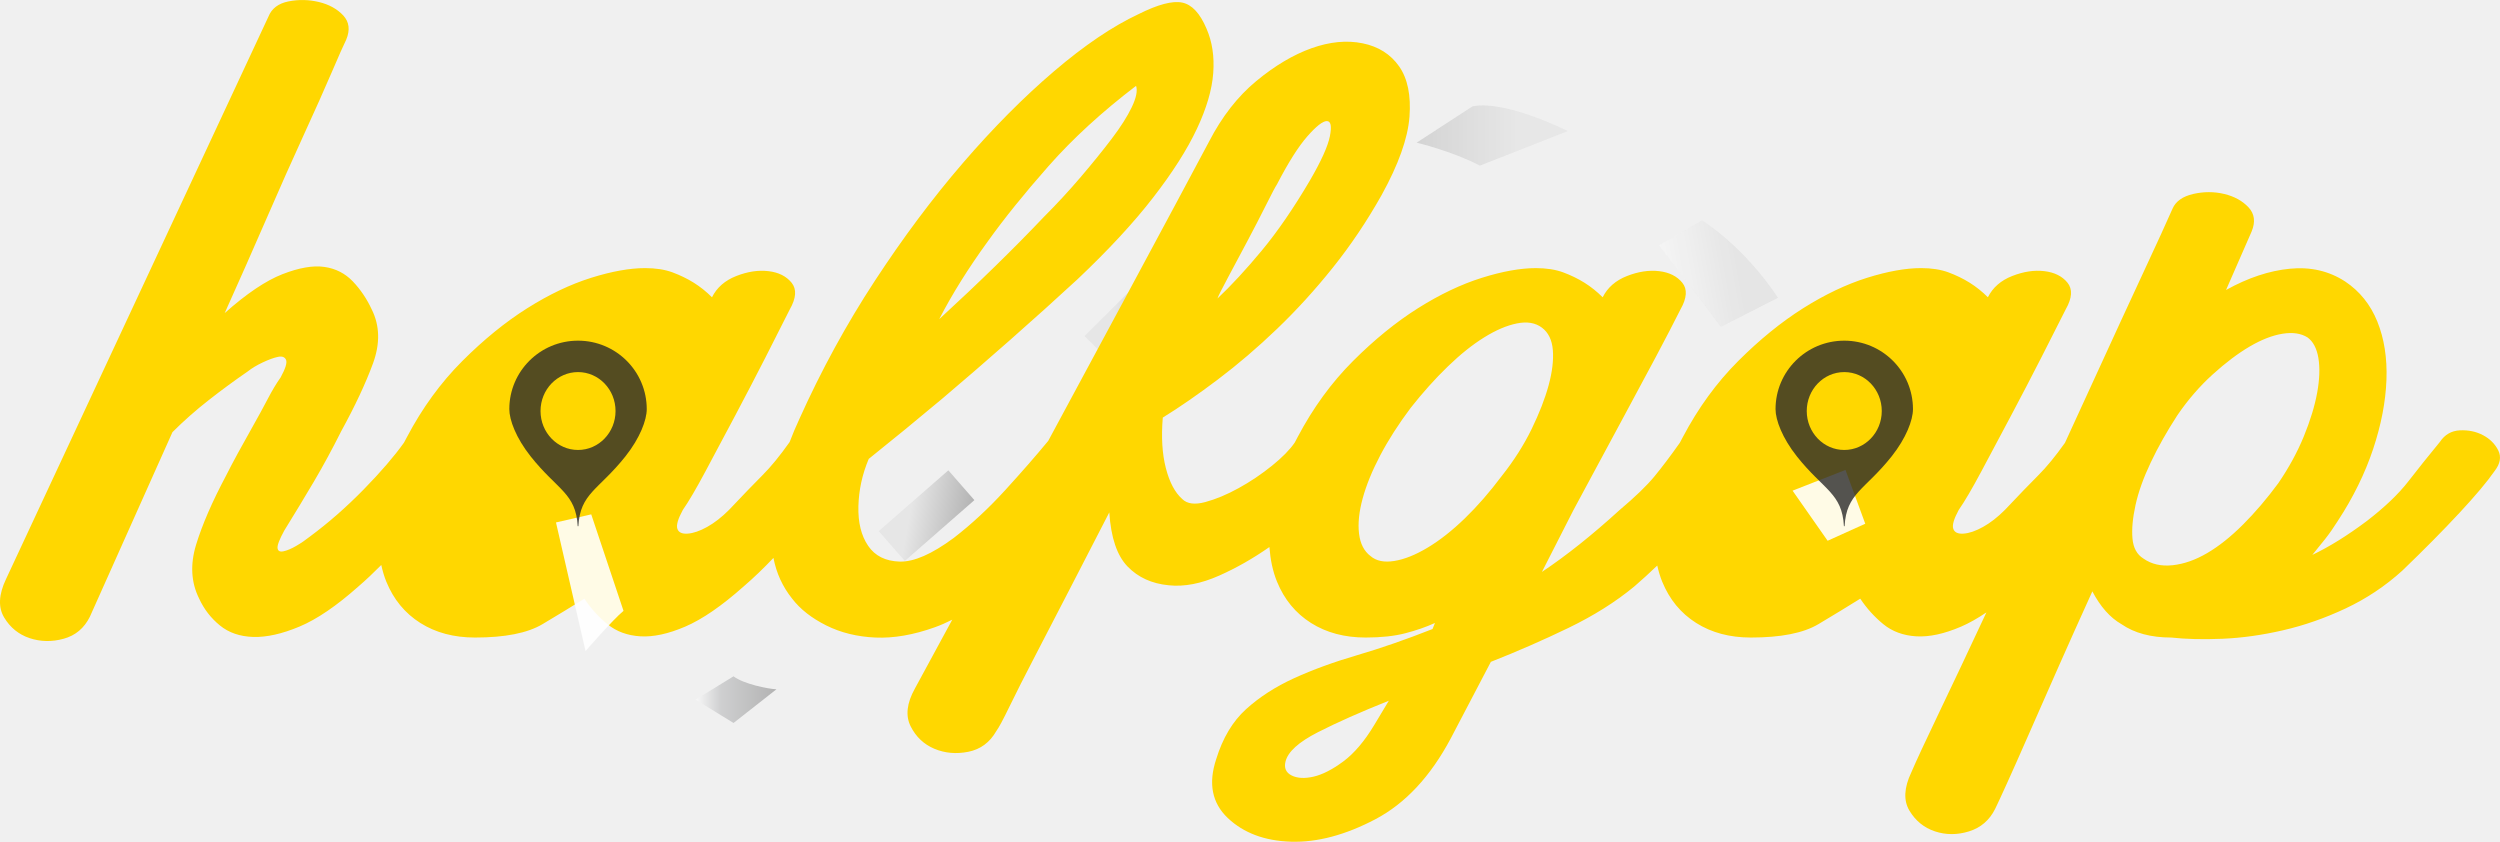
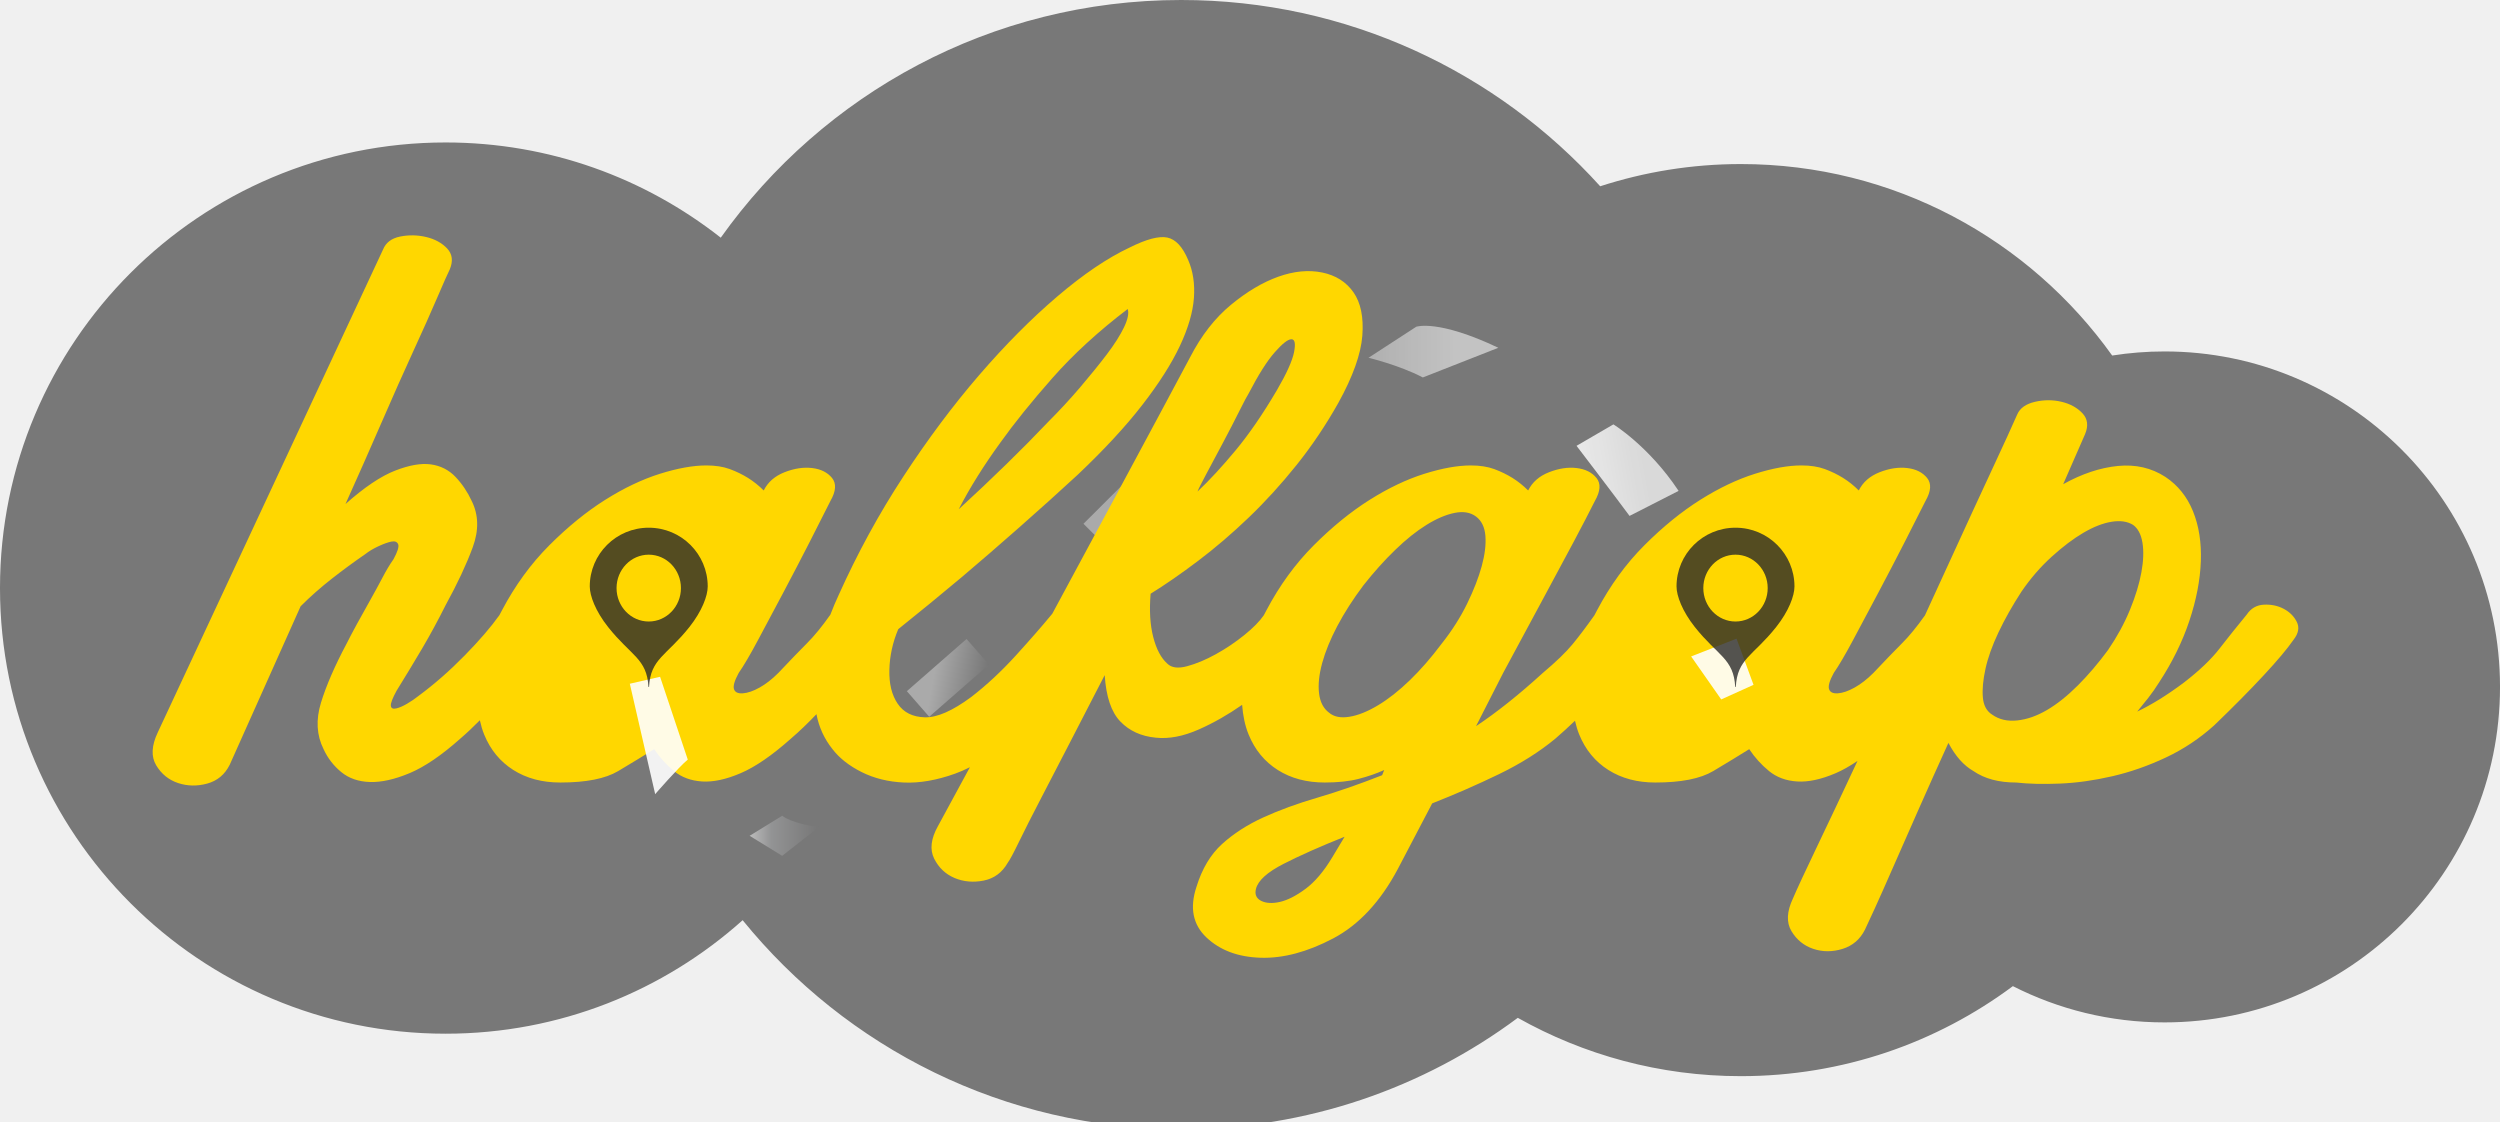
- <svg xmlns="http://www.w3.org/2000/svg" version="1.1" id="Layer_1" x="0px" y="0px" width="378.781px" height="127.534px" viewBox="0 0 378.781 127.534" enable-background="new 0 0 378.781 127.534" xml:space="preserve">
+ <svg xmlns="http://www.w3.org/2000/svg" version="1.1" id="Layer_1" x="0px" y="0px" width="441.333px" height="198.028px" viewBox="0 0 441.333 198.028" enable-background="new 0 0 441.333 198.028" xml:space="preserve">
+   <path opacity="0.5" d="M382.11,62.041c-3.144,0-6.229,0.25-9.24,0.722c-14.599-20.453-38.51-33.801-65.553-33.801  c-8.667,0-17.007,1.386-24.83,3.921C264.248,12.691,237.861,0,208.508,0c-33.538,0-63.206,16.565-81.271,41.96  c-13.376-10.519-30.234-16.81-48.571-16.81C35.22,25.15,0,60.37,0,103.817c0,43.445,35.22,78.666,78.667,78.666  c20.147,0,38.517-7.583,52.435-20.039c18.274,22.505,46.159,36.89,77.407,36.89c22.272,0,42.836-7.308,59.43-19.652  c11.645,6.545,25.07,10.295,39.379,10.295c17.999,0,34.615-5.91,48.022-15.891c8.042,4.085,17.134,6.401,26.771,6.401  c32.71,0,59.224-26.516,59.224-59.224C441.333,88.556,414.82,62.041,382.11,62.041z" />
  <g opacity="0.5">
-     <linearGradient id="SVGID_1_" gradientUnits="userSpaceOnUse" x1="152.623" y1="-59.993" x2="165.733" y2="-59.993" gradientTransform="matrix(0.9933 0.1153 -0.1153 0.9933 6.2516 89.0654)">
+     <linearGradient id="SVGID_1_" gradientUnits="userSpaceOnUse" x1="179.568" y1="-18.451" x2="192.679" y2="-18.451" gradientTransform="matrix(0.9933 0.1153 -0.1153 0.9933 11.222 86.2369)">
      <stop offset="0.313" style="stop-color:#DBDBDB" />
      <stop offset="1" style="stop-color:#757575" />
    </linearGradient>
-     <polygon fill="url(#SVGID_1_)" points="174.688,40.583 178.033,46.496 168.578,55.153 164.321,50.924  " />
+     <polygon fill="url(#SVGID_1_)" points="201.633,82.125 204.979,88.039 195.523,96.696 191.267,92.466  " />
  </g>
  <g opacity="0.5">
-     <linearGradient id="SVGID_2_" gradientUnits="userSpaceOnUse" x1="109.115" y1="-94.003" x2="122.487" y2="-94.003" gradientTransform="matrix(0.9828 0.1848 -0.1848 0.9828 9.2069 149.1105)">
+     <linearGradient id="SVGID_2_" gradientUnits="userSpaceOnUse" x1="136.061" y1="-52.461" x2="149.433" y2="-52.461" gradientTransform="matrix(0.9828 0.1848 -0.1848 0.9828 17.3475 144.8455)">
      <stop offset="0.313" style="stop-color:#DBDBDB" />
      <stop offset="1" style="stop-color:#757575" />
    </linearGradient>
-     <polygon fill="url(#SVGID_2_)" points="143.684,71.259 147.632,75.775 137.092,84.989 133.143,80.472  " />
+     <polygon fill="url(#SVGID_2_)" points="170.629,112.801 174.578,117.318 164.038,126.532 160.089,122.014  " />
  </g>
-   <rect x="271.388" y="55.124" fill="#FFD700" width="24" height="21" />
-   <path fill="#FFD700" d="M378.515,68.24c-0.49-0.98-1.26-1.75-2.3-2.302c-1.045-0.553-2.21-0.796-3.498-0.737  c-1.29,0.063-2.302,0.645-3.039,1.75c-1.72,2.087-3.313,4.083-4.786,5.984c-1.473,1.903-3.562,3.897-6.26,5.983  c-2.946,2.208-5.708,3.928-8.285,5.154c0.611-0.735,1.255-1.533,1.933-2.394c0.673-0.855,1.316-1.776,1.933-2.761  c2.33-3.559,4.111-7.181,5.339-10.863c1.226-3.684,1.901-7.18,2.024-10.495c0.123-3.313-0.339-6.259-1.38-8.837  c-1.043-2.579-2.67-4.603-4.879-6.075c-2.457-1.596-5.247-2.239-8.378-1.933c-3.129,0.306-6.352,1.379-9.665,3.221l3.866-8.839  c0.613-1.473,0.461-2.697-0.461-3.681c-0.92-0.982-2.148-1.658-3.682-2.027c-1.537-0.367-3.101-0.367-4.695,0  c-1.597,0.369-2.641,1.105-3.129,2.212c-0.86,1.964-2.334,5.186-4.42,9.664c-2.088,4.483-4.45,9.606-7.088,15.376  c-1.545,3.376-3.148,6.868-4.797,10.453c-1.434,2.02-2.78,3.661-4.039,4.919c-1.289,1.289-2.978,3.039-5.062,5.247  c-1.105,1.104-2.209,1.965-3.314,2.578c-1.104,0.615-2.088,0.953-2.945,1.013c-0.859,0.062-1.381-0.185-1.564-0.736  c-0.186-0.553,0.092-1.501,0.828-2.854c0.857-1.226,1.994-3.158,3.406-5.799c1.408-2.64,2.913-5.461,4.51-8.469  c1.596-3.008,3.131-5.952,4.604-8.838c1.473-2.883,2.698-5.309,3.684-7.271c0.98-1.718,1.072-3.068,0.275-4.051  c-0.799-0.982-1.965-1.567-3.499-1.75c-1.536-0.185-3.162,0.063-4.879,0.736c-1.72,0.675-2.946,1.748-3.683,3.221  c-0.859-0.856-1.779-1.593-2.762-2.207c-0.983-0.613-2.057-1.135-3.221-1.567c-1.169-0.429-2.55-0.644-4.144-0.644  c-2.333,0-5.063,0.492-8.192,1.473c-3.131,0.985-6.353,2.517-9.668,4.604c-3.312,2.089-6.6,4.758-9.85,8.01  c-3.253,3.253-6.046,7.088-8.377,11.507c-0.165,0.295-0.312,0.587-0.467,0.88c-1.432,2.022-2.721,3.729-3.857,5.104  c-1.168,1.413-2.917,3.102-5.247,5.062c-4.175,3.808-8.103,6.938-11.783,9.39l4.787-9.39c0.736-1.348,1.81-3.343,3.221-5.982  c1.409-2.64,2.915-5.433,4.513-8.379c1.593-2.944,3.158-5.858,4.693-8.744c1.533-2.883,2.791-5.309,3.775-7.271  c0.98-1.718,1.072-3.068,0.275-4.051c-0.799-0.982-1.964-1.567-3.498-1.75c-1.536-0.185-3.162,0.063-4.879,0.736  c-1.721,0.675-2.947,1.748-3.684,3.221c-0.859-0.856-1.779-1.593-2.762-2.207c-0.982-0.613-2.056-1.135-3.221-1.567  c-1.168-0.429-2.549-0.644-4.143-0.644c-2.334,0-5.064,0.492-8.193,1.473c-3.131,0.985-6.352,2.517-9.667,4.604  c-3.313,2.089-6.6,4.758-9.851,8.01c-3.252,3.253-6.045,7.088-8.377,11.507c-0.158,0.286-0.301,0.567-0.451,0.851  c-0.741,1.074-1.873,2.229-3.414,3.475c-1.596,1.29-3.285,2.427-5.062,3.407c-1.781,0.983-3.47,1.688-5.062,2.117  c-1.598,0.433-2.763,0.276-3.5-0.46c-1.104-0.98-1.933-2.547-2.484-4.695c-0.553-2.146-0.708-4.694-0.461-7.641  c2.579-1.594,5.368-3.527,8.378-5.799c3.006-2.271,5.983-4.816,8.929-7.641s5.769-5.921,8.47-9.298  c2.699-3.376,5.154-7.025,7.365-10.957c2.577-4.662,3.984-8.621,4.235-11.875c0.243-3.249-0.278-5.799-1.567-7.641  c-1.289-1.841-3.131-3.006-5.523-3.497s-4.97-0.245-7.73,0.735c-2.762,0.985-5.559,2.641-8.379,4.972  c-2.825,2.333-5.218,5.402-7.181,9.205c-0.981,1.843-2.64,4.941-4.97,9.3c-2.334,4.356-5.003,9.328-8.01,14.911  c-3.009,5.588-6.2,11.508-9.574,17.769c-0.607,1.127-1.2,2.229-1.794,3.332c-0.043,0.06-0.095,0.104-0.137,0.166  c-1.72,2.087-3.837,4.511-6.352,7.272c-2.517,2.763-5.126,5.187-7.825,7.272c-3.314,2.456-6.047,3.652-8.194,3.591  c-2.148-0.061-3.745-0.856-4.787-2.394c-1.044-1.533-1.536-3.527-1.473-5.984c0.061-2.454,0.581-4.848,1.566-7.181  c3.681-2.945,7.424-6.013,11.231-9.205c3.19-2.699,6.596-5.645,10.218-8.838c3.62-3.19,7.025-6.26,10.218-9.207  c4.664-4.419,8.47-8.528,11.415-12.335c2.947-3.803,5.155-7.272,6.628-10.402c1.473-3.13,2.302-5.951,2.486-8.469  c0.185-2.516-0.156-4.756-1.013-6.721c-0.984-2.331-2.208-3.65-3.681-3.959c-1.473-0.306-3.684,0.276-6.629,1.75  c-3.93,1.841-8.194,4.727-12.797,8.653c-4.603,3.929-9.206,8.561-13.808,13.9c-4.603,5.339-9.054,11.293-13.349,17.86  c-4.298,6.565-8.101,13.531-11.415,20.896c-0.535,1.135-1.025,2.314-1.487,3.52c-1.466,2.077-2.842,3.757-4.126,5.041  c-1.289,1.289-2.977,3.039-5.063,5.247c-1.104,1.104-2.209,1.965-3.313,2.578c-1.104,0.615-2.088,0.953-2.946,1.013  c-0.86,0.062-1.381-0.185-1.564-0.736c-0.185-0.553,0.092-1.501,0.828-2.854c0.857-1.226,1.994-3.158,3.406-5.799  c1.409-2.64,2.915-5.461,4.511-8.469c1.593-3.008,3.13-5.952,4.603-8.838c1.472-2.883,2.698-5.309,3.682-7.271  c0.981-1.718,1.073-3.068,0.276-4.051c-0.8-0.982-1.965-1.567-3.499-1.75c-1.535-0.185-3.161,0.063-4.879,0.736  c-1.72,0.675-2.946,1.748-3.682,3.221c-0.86-0.856-1.781-1.593-2.762-2.207c-0.984-0.613-2.057-1.135-3.222-1.567  c-1.168-0.429-2.549-0.644-4.143-0.644c-2.333,0-5.064,0.492-8.194,1.473c-3.13,0.985-6.352,2.517-9.666,4.604  c-3.314,2.089-6.599,4.758-9.85,8.01c-3.253,3.253-6.047,7.088-8.377,11.507c-0.158,0.284-0.3,0.563-0.449,0.845  c-1.468,2.062-3.492,4.419-6.086,7.071c-2.641,2.702-5.371,5.095-8.193,7.181c-0.616,0.492-1.289,0.954-2.025,1.382  c-0.737,0.433-1.381,0.708-1.933,0.828c-0.553,0.123-0.861-0.028-0.921-0.46c-0.063-0.431,0.275-1.319,1.012-2.67  c1.594-2.577,3.099-5.063,4.511-7.456c1.41-2.396,2.79-4.942,4.143-7.642c2.085-3.802,3.682-7.21,4.787-10.219  c1.104-3.007,1.042-5.737-0.185-8.191c-0.736-1.596-1.688-3.008-2.853-4.235c-1.168-1.227-2.61-1.963-4.327-2.209  c-1.72-0.247-3.837,0.122-6.352,1.103c-2.518,0.984-5.432,2.947-8.746,5.893c2.21-4.908,4.327-9.695,6.353-14.359  c2.025-4.664,3.895-8.867,5.615-12.614c1.717-3.742,3.13-6.902,4.235-9.481c1.105-2.578,1.841-4.234,2.209-4.972  c0.613-1.473,0.46-2.699-0.46-3.682c-0.921-0.98-2.149-1.657-3.683-2.025c-1.536-0.368-3.07-0.397-4.603-0.092  c-1.536,0.307-2.548,1.077-3.037,2.302L0.904,87.756c-1.105,2.333-1.197,4.268-0.276,5.8c0.92,1.536,2.208,2.577,3.866,3.132  c1.657,0.55,3.377,0.579,5.155,0.09c1.778-0.491,3.098-1.593,3.958-3.314l12.52-27.985c1.717-1.719,3.559-3.341,5.523-4.878  c1.962-1.535,3.927-2.976,5.892-4.327c0.613-0.488,1.381-0.95,2.302-1.381c0.92-0.43,1.686-0.706,2.301-0.828  c0.613-0.122,1.013,0.032,1.196,0.46c0.185,0.432-0.091,1.32-0.828,2.669c-0.616,0.861-1.26,1.934-1.934,3.223  c-0.675,1.289-1.412,2.641-2.208,4.051c-0.8,1.41-1.565,2.794-2.302,4.142c-0.737,1.353-1.352,2.519-1.841,3.499  c-2.089,3.929-3.591,7.396-4.512,10.402c-0.92,3.01-0.768,5.739,0.461,8.193c0.736,1.597,1.778,2.945,3.13,4.051  c1.349,1.105,3.039,1.686,5.063,1.75c2.025,0.06,4.355-0.46,6.996-1.566c2.639-1.105,5.616-3.129,8.93-6.075  c1.19-1.021,2.34-2.121,3.471-3.261c0.198,0.883,0.439,1.732,0.763,2.523c1.104,2.702,2.822,4.787,5.155,6.262  c2.33,1.473,5.092,2.207,8.285,2.207c4.54,0,7.946-0.672,10.218-2.022c2.27-1.352,4.387-2.641,6.353-3.868  c0.981,1.473,2.146,2.761,3.498,3.868c1.35,1.103,3.006,1.716,4.971,1.838c1.962,0.122,4.235-0.365,6.812-1.472  c2.578-1.105,5.524-3.129,8.837-6.075c1.562-1.339,3.066-2.792,4.529-4.336c0.438,2.299,1.378,4.358,2.833,6.177  c1.225,1.597,2.946,2.945,5.155,4.051s4.695,1.718,7.457,1.84s5.768-0.397,9.021-1.563c0.872-0.312,1.748-0.702,2.625-1.144  c-0.325,0.6-0.658,1.215-0.97,1.787c-2.27,4.172-3.834,7.057-4.695,8.655c-1.226,2.207-1.441,4.109-0.645,5.705  c0.8,1.595,1.997,2.731,3.59,3.408c1.597,0.672,3.315,0.827,5.155,0.46c1.842-0.37,3.253-1.413,4.235-3.131  c0.368-0.491,1.044-1.748,2.025-3.775c0.984-2.023,2.241-4.51,3.775-7.456c1.536-2.946,3.283-6.32,5.247-10.127  c1.962-3.804,3.987-7.732,6.076-11.782c0.245,3.807,1.165,6.538,2.762,8.192c1.594,1.657,3.683,2.61,6.26,2.854  c2.332,0.247,4.879-0.244,7.641-1.473c2.617-1.162,5.146-2.61,7.597-4.324c0.145,1.917,0.508,3.68,1.148,5.244  c1.104,2.702,2.822,4.787,5.155,6.262c2.331,1.473,5.092,2.207,8.285,2.207c2.33,0,4.327-0.216,5.983-0.644  c1.657-0.429,3.159-0.948,4.512-1.563l-0.369,0.918c-4.051,1.596-7.856,2.916-11.414,3.96c-3.562,1.042-6.753,2.208-9.575,3.496  c-2.821,1.292-5.247,2.856-7.273,4.697c-2.024,1.84-3.525,4.354-4.51,7.549c-1.226,3.683-0.645,6.656,1.748,8.929  c2.394,2.27,5.587,3.467,9.575,3.591c3.987,0.122,8.254-1.015,12.797-3.406c4.539-2.393,8.344-6.476,11.414-12.245l6.076-11.599  c4.051-1.596,7.978-3.313,11.783-5.155c3.804-1.842,7.117-3.926,9.943-6.259c1.178-1.01,2.336-2.08,3.484-3.176  c0.195,0.852,0.434,1.672,0.747,2.438c1.104,2.702,2.822,4.787,5.156,6.262c2.329,1.473,5.091,2.207,8.284,2.207  c4.54,0,7.945-0.672,10.219-2.022c2.27-1.352,4.388-2.641,6.352-3.868c0.98,1.473,2.146,2.761,3.498,3.868  c1.35,1.103,3.006,1.716,4.972,1.838c1.962,0.122,4.235-0.365,6.812-1.472c1.195-0.513,2.479-1.243,3.831-2.151  c-0.019,0.042-0.039,0.085-0.059,0.126c-2.638,5.645-5,10.647-7.089,15.007c-2.085,4.354-3.498,7.392-4.234,9.112  c-1.105,2.332-1.197,4.265-0.275,5.8c0.921,1.533,2.209,2.578,3.865,3.131c1.658,0.55,3.378,0.55,5.156,0  c1.781-0.553,3.102-1.689,3.958-3.405c0.247-0.493,0.829-1.75,1.749-3.775c0.92-2.027,2.025-4.512,3.314-7.457  s2.762-6.291,4.42-10.034c1.655-3.746,3.405-7.642,5.246-11.692c1.227,2.333,2.699,3.991,4.42,4.974  c1.961,1.351,4.478,2.022,7.548,2.022c2.21,0.246,4.786,0.307,7.732,0.185c2.946-0.123,6.013-0.552,9.206-1.289  c3.19-0.735,6.353-1.841,9.481-3.313c3.131-1.473,5.985-3.374,8.562-5.707c3.314-3.19,6.198-6.104,8.654-8.746  c2.454-2.638,4.234-4.755,5.339-6.353C378.819,70.266,379.005,69.223,378.515,68.24z M186.028,42.095  c0.92-1.718,1.902-3.559,2.945-5.523c1.042-1.961,1.994-3.803,2.854-5.523c0.857-1.717,1.41-2.762,1.657-3.131  c1.718-3.312,3.25-5.736,4.604-7.271c1.348-1.533,2.33-2.302,2.943-2.302c0.612,0,0.766,0.769,0.462,2.302  c-0.31,1.535-1.322,3.774-3.04,6.721c-2.455,4.174-4.879,7.704-7.271,10.587c-2.393,2.884-4.635,5.311-6.721,7.272  C184.583,44.856,185.106,43.815,186.028,42.095z M149.667,36.571c2.454-3.434,5.523-7.24,9.206-11.416  c3.682-4.17,8.102-8.221,13.256-12.15c0.245,0.736,0.029,1.812-0.644,3.222c-0.677,1.413-1.689,3.008-3.039,4.787  c-1.352,1.78-2.917,3.714-4.694,5.8c-1.781,2.09-3.654,4.114-5.616,6.077c-4.543,4.786-9.822,9.942-15.834,15.466  C144.263,44.553,146.721,40.622,149.667,36.571z M208.213,109.851c-1.474,2.452-3.039,4.294-4.694,5.523  c-1.658,1.227-3.162,1.992-4.512,2.302c-1.354,0.304-2.457,0.244-3.314-0.185c-0.856-0.431-1.164-1.137-0.921-2.117  c0.37-1.473,1.994-2.945,4.88-4.419c2.881-1.473,6.472-3.07,10.771-4.786L208.213,109.851z M227.544,72.106  c-1.84,2.456-3.714,4.603-5.615,6.443c-1.904,1.842-3.773,3.314-5.616,4.419c-1.84,1.104-3.528,1.78-5.062,2.025  c-1.537,0.249-2.733,0-3.59-0.736c-0.984-0.736-1.565-1.87-1.75-3.406c-0.186-1.532,0-3.314,0.551-5.339  c0.555-2.026,1.442-4.203,2.672-6.537c1.225-2.33,2.762-4.722,4.602-7.18c1.841-2.331,3.711-4.421,5.616-6.26  c1.901-1.841,3.742-3.314,5.523-4.418c1.777-1.105,3.436-1.812,4.972-2.117c1.531-0.307,2.789-0.095,3.774,0.644  c0.98,0.735,1.532,1.872,1.656,3.406c0.12,1.535-0.093,3.313-0.645,5.339s-1.412,4.234-2.577,6.628  C230.888,67.411,229.387,69.777,227.544,72.106z M345.19,73.211c-1.72,2.334-3.498,4.419-5.339,6.26  c-1.842,1.841-3.654,3.286-5.433,4.327c-1.779,1.044-3.529,1.658-5.246,1.841c-1.721,0.184-3.193-0.151-4.42-1.013  c-0.983-0.612-1.535-1.625-1.656-3.038c-0.125-1.408,0.029-3.098,0.461-5.063c0.428-1.962,1.195-4.11,2.301-6.443  c1.104-2.331,2.454-4.724,4.051-7.182c1.594-2.33,3.375-4.387,5.339-6.167c1.962-1.777,3.834-3.19,5.615-4.235  c1.778-1.041,3.437-1.686,4.972-1.933c1.533-0.245,2.789-0.06,3.775,0.554c0.856,0.614,1.408,1.656,1.656,3.129  c0.244,1.473,0.184,3.223-0.186,5.247c-0.367,2.025-1.043,4.234-2.025,6.629C348.072,68.517,346.784,70.881,345.19,73.211z" />
+   <rect x="298.333" y="96.667" fill="#FFD700" width="24" height="21" />
+   <path fill="#FFD700" d="M405.46,109.783c-0.49-0.98-1.26-1.75-2.3-2.302c-1.045-0.553-2.21-0.796-3.498-0.737  c-1.29,0.063-2.302,0.645-3.039,1.75c-1.72,2.087-3.313,4.083-4.786,5.984c-1.473,1.903-3.562,3.897-6.26,5.983  c-2.946,2.208-5.708,3.928-8.285,5.154c0.611-0.735,1.255-1.533,1.933-2.394c0.673-0.855,1.316-1.776,1.933-2.761  c2.33-3.559,4.111-7.181,5.339-10.863c1.226-3.684,1.901-7.18,2.024-10.495c0.123-3.313-0.339-6.259-1.38-8.837  c-1.043-2.579-2.67-4.603-4.879-6.075c-2.457-1.596-5.247-2.239-8.378-1.933c-3.129,0.306-6.352,1.379-9.665,3.221l3.866-8.839  c0.613-1.473,0.461-2.697-0.461-3.681c-0.92-0.982-2.148-1.658-3.682-2.027c-1.537-0.367-3.101-0.367-4.695,0  c-1.597,0.369-2.641,1.105-3.129,2.212c-0.86,1.964-2.334,5.186-4.42,9.664c-2.088,4.483-4.45,9.606-7.088,15.376  c-1.545,3.376-3.148,6.868-4.797,10.453c-1.434,2.02-2.78,3.661-4.039,4.919c-1.289,1.289-2.978,3.039-5.062,5.247  c-1.105,1.104-2.209,1.965-3.314,2.578c-1.104,0.615-2.088,0.953-2.945,1.013c-0.859,0.062-1.381-0.185-1.564-0.736  c-0.186-0.553,0.092-1.501,0.828-2.854c0.857-1.226,1.994-3.158,3.406-5.799c1.408-2.64,2.913-5.461,4.51-8.469  c1.596-3.008,3.131-5.952,4.604-8.838c1.473-2.883,2.698-5.309,3.684-7.271c0.98-1.718,1.072-3.068,0.275-4.051  c-0.799-0.982-1.965-1.567-3.499-1.75c-1.536-0.185-3.162,0.063-4.879,0.736c-1.72,0.675-2.946,1.748-3.683,3.221  c-0.859-0.856-1.779-1.593-2.762-2.207c-0.983-0.613-2.057-1.135-3.221-1.567c-1.169-0.429-2.55-0.644-4.144-0.644  c-2.333,0-5.063,0.492-8.192,1.473c-3.131,0.985-6.353,2.517-9.668,4.604c-3.312,2.089-6.6,4.758-9.85,8.01  c-3.253,3.253-6.046,7.088-8.377,11.507c-0.165,0.295-0.312,0.587-0.467,0.88c-1.432,2.022-2.721,3.729-3.857,5.104  c-1.168,1.413-2.917,3.102-5.247,5.062c-4.175,3.808-8.103,6.938-11.783,9.39l4.787-9.39c0.736-1.348,1.81-3.343,3.221-5.982  c1.409-2.64,2.915-5.433,4.513-8.379c1.593-2.944,3.158-5.858,4.693-8.744c1.533-2.883,2.791-5.309,3.775-7.271  c0.98-1.718,1.072-3.068,0.275-4.051c-0.799-0.982-1.964-1.567-3.498-1.75c-1.536-0.185-3.162,0.063-4.879,0.736  c-1.721,0.675-2.947,1.748-3.684,3.221c-0.859-0.856-1.779-1.593-2.762-2.207c-0.982-0.613-2.056-1.135-3.221-1.567  c-1.168-0.429-2.549-0.644-4.143-0.644c-2.334,0-5.064,0.492-8.193,1.473c-3.131,0.985-6.352,2.517-9.667,4.604  c-3.313,2.089-6.6,4.758-9.851,8.01c-3.252,3.253-6.045,7.088-8.377,11.507c-0.158,0.286-0.301,0.567-0.451,0.851  c-0.741,1.074-1.873,2.229-3.414,3.475c-1.596,1.29-3.285,2.427-5.062,3.407c-1.781,0.983-3.47,1.688-5.062,2.117  c-1.598,0.433-2.763,0.276-3.5-0.46c-1.104-0.98-1.933-2.547-2.484-4.695c-0.553-2.146-0.708-4.694-0.461-7.641  c2.579-1.594,5.368-3.527,8.378-5.799c3.006-2.271,5.983-4.816,8.929-7.641s5.769-5.921,8.47-9.298  c2.699-3.376,5.154-7.025,7.365-10.957c2.577-4.662,3.984-8.621,4.235-11.875c0.243-3.249-0.278-5.799-1.567-7.641  c-1.289-1.841-3.131-3.006-5.523-3.497s-4.97-0.245-7.73,0.735c-2.762,0.985-5.559,2.641-8.379,4.972  c-2.825,2.333-5.218,5.402-7.181,9.205c-0.981,1.843-2.64,4.941-4.97,9.3c-2.334,4.356-5.003,9.328-8.01,14.911  c-3.009,5.588-6.2,11.508-9.574,17.769c-0.607,1.127-1.2,2.229-1.794,3.332c-0.043,0.06-0.095,0.104-0.137,0.166  c-1.72,2.087-3.837,4.511-6.352,7.272c-2.517,2.763-5.126,5.187-7.825,7.272c-3.314,2.456-6.047,3.652-8.194,3.591  c-2.148-0.061-3.745-0.856-4.787-2.394c-1.044-1.533-1.536-3.527-1.473-5.984c0.061-2.454,0.581-4.848,1.566-7.181  c3.681-2.945,7.424-6.013,11.231-9.205c3.19-2.699,6.596-5.645,10.218-8.838c3.62-3.19,7.025-6.26,10.218-9.207  c4.664-4.419,8.47-8.528,11.415-12.335c2.947-3.803,5.155-7.272,6.628-10.402c1.473-3.13,2.302-5.951,2.486-8.469  c0.185-2.516-0.156-4.756-1.013-6.721c-0.984-2.331-2.208-3.65-3.681-3.959c-1.473-0.306-3.684,0.276-6.629,1.75  c-3.93,1.841-8.194,4.727-12.797,8.653c-4.603,3.929-9.206,8.561-13.808,13.9c-4.603,5.339-9.054,11.293-13.349,17.86  c-4.298,6.565-8.101,13.531-11.415,20.896c-0.535,1.135-1.025,2.314-1.487,3.52c-1.466,2.077-2.842,3.757-4.126,5.041  c-1.289,1.289-2.977,3.039-5.063,5.247c-1.104,1.104-2.209,1.965-3.313,2.578c-1.104,0.615-2.088,0.953-2.946,1.013  c-0.86,0.062-1.381-0.185-1.564-0.736c-0.185-0.553,0.092-1.501,0.828-2.854c0.857-1.226,1.994-3.158,3.406-5.799  c1.409-2.64,2.915-5.461,4.511-8.469c1.593-3.008,3.13-5.952,4.603-8.838c1.472-2.883,2.698-5.309,3.682-7.271  c0.981-1.718,1.073-3.068,0.276-4.051c-0.8-0.982-1.965-1.567-3.499-1.75c-1.535-0.185-3.161,0.063-4.879,0.736  c-1.72,0.675-2.946,1.748-3.682,3.221c-0.86-0.856-1.781-1.593-2.762-2.207c-0.984-0.613-2.057-1.135-3.222-1.567  c-1.168-0.429-2.549-0.644-4.143-0.644c-2.333,0-5.064,0.492-8.194,1.473c-3.13,0.985-6.352,2.517-9.666,4.604  c-3.314,2.089-6.599,4.758-9.85,8.01c-3.253,3.253-6.047,7.088-8.377,11.507c-0.158,0.284-0.3,0.563-0.449,0.845  c-1.468,2.062-3.492,4.419-6.086,7.071c-2.641,2.702-5.371,5.095-8.193,7.181c-0.616,0.492-1.289,0.954-2.025,1.382  c-0.737,0.433-1.381,0.708-1.933,0.828c-0.553,0.123-0.861-0.028-0.921-0.46c-0.063-0.431,0.275-1.319,1.012-2.67  c1.594-2.577,3.099-5.063,4.511-7.456c1.41-2.396,2.79-4.942,4.143-7.642c2.085-3.802,3.682-7.21,4.787-10.219  c1.104-3.007,1.042-5.737-0.185-8.191c-0.736-1.596-1.688-3.008-2.853-4.235c-1.168-1.227-2.61-1.963-4.327-2.209  c-1.72-0.247-3.837,0.122-6.352,1.103c-2.518,0.984-5.432,2.947-8.746,5.893c2.21-4.908,4.327-9.695,6.353-14.359  c2.025-4.664,3.895-8.867,5.615-12.614c1.717-3.742,3.13-6.902,4.235-9.481c1.105-2.578,1.841-4.234,2.209-4.972  c0.613-1.473,0.46-2.699-0.46-3.682c-0.921-0.98-2.149-1.657-3.683-2.025c-1.536-0.368-3.07-0.397-4.603-0.092  c-1.536,0.307-2.548,1.077-3.037,2.302l-39.77,85.245c-1.105,2.333-1.197,4.268-0.276,5.8c0.92,1.536,2.208,2.577,3.866,3.132  c1.657,0.55,3.377,0.579,5.155,0.09c1.778-0.491,3.098-1.593,3.958-3.314l12.52-27.985c1.717-1.719,3.559-3.341,5.523-4.878  c1.962-1.535,3.927-2.976,5.892-4.327c0.613-0.488,1.381-0.95,2.302-1.381c0.92-0.43,1.686-0.706,2.301-0.828  c0.613-0.122,1.013,0.032,1.196,0.46c0.185,0.432-0.091,1.32-0.828,2.669c-0.616,0.861-1.26,1.934-1.934,3.223  c-0.675,1.289-1.412,2.641-2.208,4.051c-0.8,1.41-1.565,2.794-2.302,4.142c-0.737,1.353-1.352,2.519-1.841,3.499  c-2.089,3.929-3.591,7.396-4.512,10.402c-0.92,3.01-0.768,5.739,0.461,8.193c0.736,1.597,1.778,2.945,3.13,4.051  c1.349,1.105,3.039,1.686,5.063,1.75c2.025,0.06,4.355-0.46,6.996-1.566c2.639-1.105,5.616-3.129,8.93-6.075  c1.19-1.021,2.34-2.121,3.471-3.261c0.198,0.883,0.439,1.732,0.763,2.523c1.104,2.702,2.822,4.787,5.155,6.262  c2.33,1.473,5.092,2.207,8.285,2.207c4.54,0,7.946-0.672,10.218-2.022c2.27-1.352,4.387-2.641,6.353-3.868  c0.981,1.473,2.146,2.761,3.498,3.868c1.35,1.103,3.006,1.716,4.971,1.838c1.962,0.122,4.235-0.365,6.812-1.472  c2.578-1.105,5.524-3.129,8.837-6.075c1.562-1.339,3.066-2.792,4.529-4.336c0.438,2.299,1.378,4.358,2.833,6.177  c1.225,1.597,2.946,2.945,5.155,4.051s4.695,1.718,7.457,1.84s5.768-0.397,9.021-1.563c0.872-0.312,1.748-0.702,2.625-1.144  c-0.325,0.6-0.658,1.215-0.97,1.787c-2.27,4.172-3.834,7.057-4.695,8.655c-1.226,2.207-1.441,4.109-0.645,5.705  c0.8,1.595,1.997,2.731,3.59,3.408c1.597,0.672,3.315,0.827,5.155,0.46c1.842-0.37,3.253-1.413,4.235-3.131  c0.368-0.491,1.044-1.748,2.025-3.775c0.984-2.023,2.241-4.51,3.775-7.456c1.536-2.946,3.283-6.32,5.247-10.127  c1.962-3.804,3.987-7.732,6.076-11.782c0.245,3.807,1.165,6.538,2.762,8.192c1.594,1.657,3.683,2.61,6.26,2.854  c2.332,0.247,4.879-0.244,7.641-1.473c2.617-1.162,5.146-2.61,7.597-4.324c0.145,1.917,0.508,3.68,1.148,5.244  c1.104,2.702,2.822,4.787,5.155,6.262c2.331,1.473,5.092,2.207,8.285,2.207c2.33,0,4.327-0.216,5.983-0.644  c1.657-0.429,3.159-0.948,4.512-1.563l-0.369,0.918c-4.051,1.596-7.856,2.916-11.414,3.96c-3.562,1.042-6.753,2.208-9.575,3.496  c-2.821,1.292-5.247,2.856-7.273,4.697c-2.024,1.84-3.525,4.354-4.51,7.549c-1.226,3.683-0.645,6.656,1.748,8.929  c2.394,2.27,5.587,3.467,9.575,3.591c3.987,0.122,8.254-1.015,12.797-3.406c4.539-2.393,8.344-6.476,11.414-12.245l6.076-11.599  c4.051-1.596,7.978-3.313,11.783-5.155c3.804-1.842,7.117-3.926,9.943-6.259c1.178-1.01,2.336-2.08,3.484-3.176  c0.195,0.852,0.434,1.672,0.747,2.438c1.104,2.702,2.822,4.787,5.156,6.262c2.329,1.473,5.091,2.207,8.284,2.207  c4.54,0,7.945-0.672,10.219-2.022c2.27-1.352,4.388-2.641,6.352-3.868c0.98,1.473,2.146,2.761,3.498,3.868  c1.35,1.103,3.006,1.716,4.972,1.838c1.962,0.122,4.235-0.365,6.812-1.472c1.195-0.513,2.479-1.243,3.831-2.151  c-0.019,0.042-0.039,0.085-0.059,0.126c-2.638,5.645-5,10.647-7.089,15.007c-2.085,4.354-3.498,7.392-4.234,9.112  c-1.105,2.332-1.197,4.265-0.275,5.8c0.921,1.533,2.209,2.578,3.865,3.131c1.658,0.55,3.378,0.55,5.156,0  c1.781-0.553,3.102-1.689,3.958-3.405c0.247-0.493,0.829-1.75,1.749-3.775c0.92-2.027,2.025-4.512,3.314-7.457  s2.762-6.291,4.42-10.034c1.655-3.746,3.405-7.642,5.246-11.692c1.227,2.333,2.699,3.991,4.42,4.974  c1.961,1.351,4.478,2.022,7.548,2.022c2.21,0.246,4.786,0.307,7.732,0.185c2.946-0.123,6.013-0.552,9.206-1.289  c3.19-0.735,6.353-1.841,9.481-3.313c3.131-1.473,5.985-3.374,8.562-5.707c3.314-3.19,6.198-6.104,8.654-8.746  c2.454-2.638,4.234-4.755,5.339-6.353C405.765,111.808,405.951,110.765,405.46,109.783z M212.974,83.637  c0.92-1.718,1.902-3.559,2.945-5.523c1.042-1.961,1.994-3.803,2.854-5.523c0.857-1.717,1.41-2.762,1.657-3.131  c1.718-3.312,3.25-5.736,4.604-7.271c1.348-1.533,2.33-2.302,2.943-2.302c0.612,0,0.766,0.769,0.462,2.302  c-0.31,1.535-1.322,3.774-3.04,6.721c-2.455,4.174-4.879,7.704-7.271,10.587c-2.393,2.884-4.635,5.311-6.721,7.272  C211.529,86.399,212.052,85.358,212.974,83.637z M176.612,78.114c2.454-3.434,5.523-7.24,9.206-11.416  c3.682-4.17,8.102-8.221,13.256-12.15c0.245,0.736,0.029,1.812-0.644,3.222c-0.677,1.413-1.689,3.008-3.039,4.787  c-1.352,1.78-2.917,3.714-4.694,5.8c-1.781,2.09-3.654,4.114-5.616,6.077c-4.543,4.786-9.822,9.942-15.834,15.466  C171.209,86.095,173.667,82.165,176.612,78.114z M235.159,151.393c-1.474,2.452-3.039,4.294-4.694,5.523  c-1.658,1.227-3.162,1.992-4.512,2.302c-1.354,0.304-2.457,0.244-3.314-0.185c-0.856-0.431-1.164-1.137-0.921-2.117  c0.37-1.473,1.994-2.945,4.88-4.419c2.881-1.473,6.472-3.07,10.771-4.786L235.159,151.393z M254.49,113.649  c-1.84,2.456-3.714,4.603-5.615,6.443c-1.904,1.842-3.773,3.314-5.616,4.419c-1.84,1.104-3.528,1.78-5.062,2.025  c-1.537,0.249-2.733,0-3.59-0.736c-0.984-0.736-1.565-1.87-1.75-3.406c-0.186-1.532,0-3.314,0.551-5.339  c0.555-2.026,1.442-4.203,2.672-6.537c1.225-2.33,2.762-4.722,4.602-7.18c1.841-2.331,3.711-4.421,5.616-6.26  c1.901-1.841,3.742-3.314,5.523-4.418c1.777-1.105,3.436-1.812,4.972-2.117c1.531-0.307,2.789-0.095,3.774,0.644  c0.98,0.735,1.532,1.872,1.656,3.406c0.12,1.535-0.093,3.313-0.645,5.339s-1.412,4.234-2.577,6.628  C257.833,108.954,256.333,111.32,254.49,113.649z M372.136,114.753c-1.72,2.334-3.498,4.419-5.339,6.26  c-1.842,1.841-3.654,3.286-5.433,4.327c-1.779,1.044-3.529,1.658-5.246,1.841c-1.721,0.184-3.193-0.151-4.42-1.013  c-0.983-0.612-1.535-1.625-1.656-3.038c-0.125-1.408,0.029-3.098,0.461-5.063c0.428-1.962,1.195-4.11,2.301-6.443  c1.104-2.331,2.454-4.724,4.051-7.182c1.594-2.33,3.375-4.387,5.339-6.167c1.962-1.777,3.834-3.19,5.615-4.235  c1.778-1.041,3.437-1.686,4.972-1.933c1.533-0.245,2.789-0.06,3.775,0.554c0.856,0.614,1.408,1.656,1.656,3.129  c0.244,1.473,0.184,3.223-0.186,5.247c-0.367,2.025-1.043,4.234-2.025,6.629C375.018,110.059,373.73,112.423,372.136,114.753z" />
  <g opacity="0.9">
-     <path fill="#FFFFFF" d="M84.238,79.158l5.341-1.227l4.89,14.618c-1.643,1.362-5.755,6.101-5.755,6.101L84.238,79.158z" />
+     <path fill="#FFFFFF" d="M111.184,120.701l5.341-1.227l4.89,14.618c-1.643,1.362-5.755,6.101-5.755,6.101L111.184,120.701z" />
  </g>
  <g opacity="0.5">
-     <linearGradient id="SVGID_3_" gradientUnits="userSpaceOnUse" x1="105.388" y1="106.004" x2="117.638" y2="106.004">
+     <linearGradient id="SVGID_3_" gradientUnits="userSpaceOnUse" x1="132.333" y1="147.546" x2="144.583" y2="147.546">
      <stop offset="0" style="stop-color:#FFFFFF" />
      <stop offset="0.313" style="stop-color:#ADAEB0" />
      <stop offset="1" style="stop-color:#757575" />
    </linearGradient>
-     <path fill="url(#SVGID_3_)" d="M111.138,102.469c1.5,1.155,5.188,1.905,6.5,1.968l-6.5,5.103l-5.75-3.535L111.138,102.469z" />
+     <path fill="url(#SVGID_3_)" d="M138.083,144.011c1.5,1.155,5.188,1.905,6.5,1.968l-6.5,5.103l-5.75-3.535L138.083,144.011z" />
  </g>
  <g opacity="0.7">
-     <linearGradient id="SVGID_4_" gradientUnits="userSpaceOnUse" x1="214.638" y1="20.531" x2="237.558" y2="20.531">
+     <linearGradient id="SVGID_4_" gradientUnits="userSpaceOnUse" x1="241.583" y1="62.073" x2="264.503" y2="62.073">
      <stop offset="0" style="stop-color:#C7C7C7" />
      <stop offset="0.687" style="stop-color:#E3E3E3" />
    </linearGradient>
-     <path fill="url(#SVGID_4_)" d="M237.558,19.853c-10.686-5.083-14.49-3.714-14.49-3.714l-8.43,5.478c0,0,5.387,1.278,9.592,3.475   L237.558,19.853z" />
+     <path fill="url(#SVGID_4_)" d="M264.503,61.395c-10.686-5.083-14.49-3.714-14.49-3.714l-8.43,5.478c0,0,5.387,1.278,9.592,3.475   L264.503,61.395z" />
  </g>
  <g opacity="0.8">
    <g>
-       <path fill="#292929" d="M87.632,79.721c0.262-5.007,3.064-5.455,7.128-10.575c2.212-2.791,3.23-5.508,3.23-7.158    c0-5.729-4.661-10.373-10.411-10.373l0,0c-5.751,0-10.412,4.644-10.411,10.373c0,1.65,1.018,4.367,3.23,7.158    c4.063,5.12,6.866,5.568,7.128,10.575H87.632z" />
+       <path fill="#292929" d="M114.578,121.263c0.262-5.007,3.064-5.455,7.128-10.575c2.212-2.791,3.23-5.508,3.23-7.158    c0-5.729-4.661-10.373-10.411-10.373l0,0c-5.751,0-10.412,4.644-10.411,10.373c0,1.65,1.018,4.367,3.23,7.158    c4.063,5.12,6.866,5.568,7.128,10.575H114.578z" />
      <g>
-         <ellipse fill="#FFD700" cx="87.579" cy="62.275" rx="5.683" ry="5.9" />
+         <ellipse fill="#FFD700" cx="114.525" cy="103.818" rx="5.683" ry="5.9" />
      </g>
    </g>
  </g>
  <g opacity="0.9">
-     <polygon fill="#FFFFFF" points="282.61,79.352 276.907,81.932 271.596,74.341 279.612,71.199  " />
+     <polygon fill="#FFFFFF" points="309.556,120.894 303.853,123.474 298.542,115.883 306.558,112.742  " />
  </g>
  <g opacity="0.8">
    <g>
-       <path fill="#292929" d="M279.481,79.721c0.262-5.007,3.064-5.455,7.127-10.575c2.213-2.791,3.23-5.508,3.23-7.158    c0-5.729-4.66-10.373-10.41-10.373l0,0c-5.752,0-10.412,4.644-10.412,10.373c0,1.65,1.018,4.367,3.23,7.158    c4.063,5.12,6.865,5.568,7.129,10.575H279.481z" />
+       <path fill="#292929" d="M306.427,121.263c0.262-5.007,3.064-5.455,7.127-10.575c2.213-2.791,3.23-5.508,3.23-7.158    c0-5.729-4.66-10.373-10.41-10.373l0,0c-5.752,0-10.412,4.644-10.412,10.373c0,1.65,1.018,4.367,3.23,7.158    c4.063,5.12,6.865,5.568,7.129,10.575H306.427z" />
      <g>
-         <ellipse fill="#FFD700" cx="279.428" cy="62.275" rx="5.683" ry="5.9" />
+         <ellipse fill="#FFD700" cx="306.374" cy="103.818" rx="5.683" ry="5.9" />
      </g>
    </g>
  </g>
  <g opacity="0.9">
-     <linearGradient id="SVGID_5_" gradientUnits="userSpaceOnUse" x1="244.239" y1="210.225" x2="260.559" y2="210.225" gradientTransform="matrix(0.9841 -0.1775 0.1775 0.9841 -25.307 -120.8266)">
+     <linearGradient id="SVGID_5_" gradientUnits="userSpaceOnUse" x1="271.185" y1="251.767" x2="287.504" y2="251.767" gradientTransform="matrix(0.9841 -0.1775 0.1775 0.9841 -32.2524 -115.3832)">
      <stop offset="0" style="stop-color:#F5F5F5" />
      <stop offset="0.687" style="stop-color:#E3E3E3" />
    </linearGradient>
-     <path fill="url(#SVGID_5_)" d="M269.382,45.115c-5.24-7.906-11.51-11.741-11.51-11.741l-6.508,3.786c0,0,6.672,8.723,9.359,12.372   L269.382,45.115z" />
+     <path fill="url(#SVGID_5_)" d="M296.328,86.658c-5.24-7.906-11.51-11.741-11.51-11.741l-6.508,3.786c0,0,6.672,8.723,9.359,12.372   L296.328,86.658z" />
  </g>
</svg>
